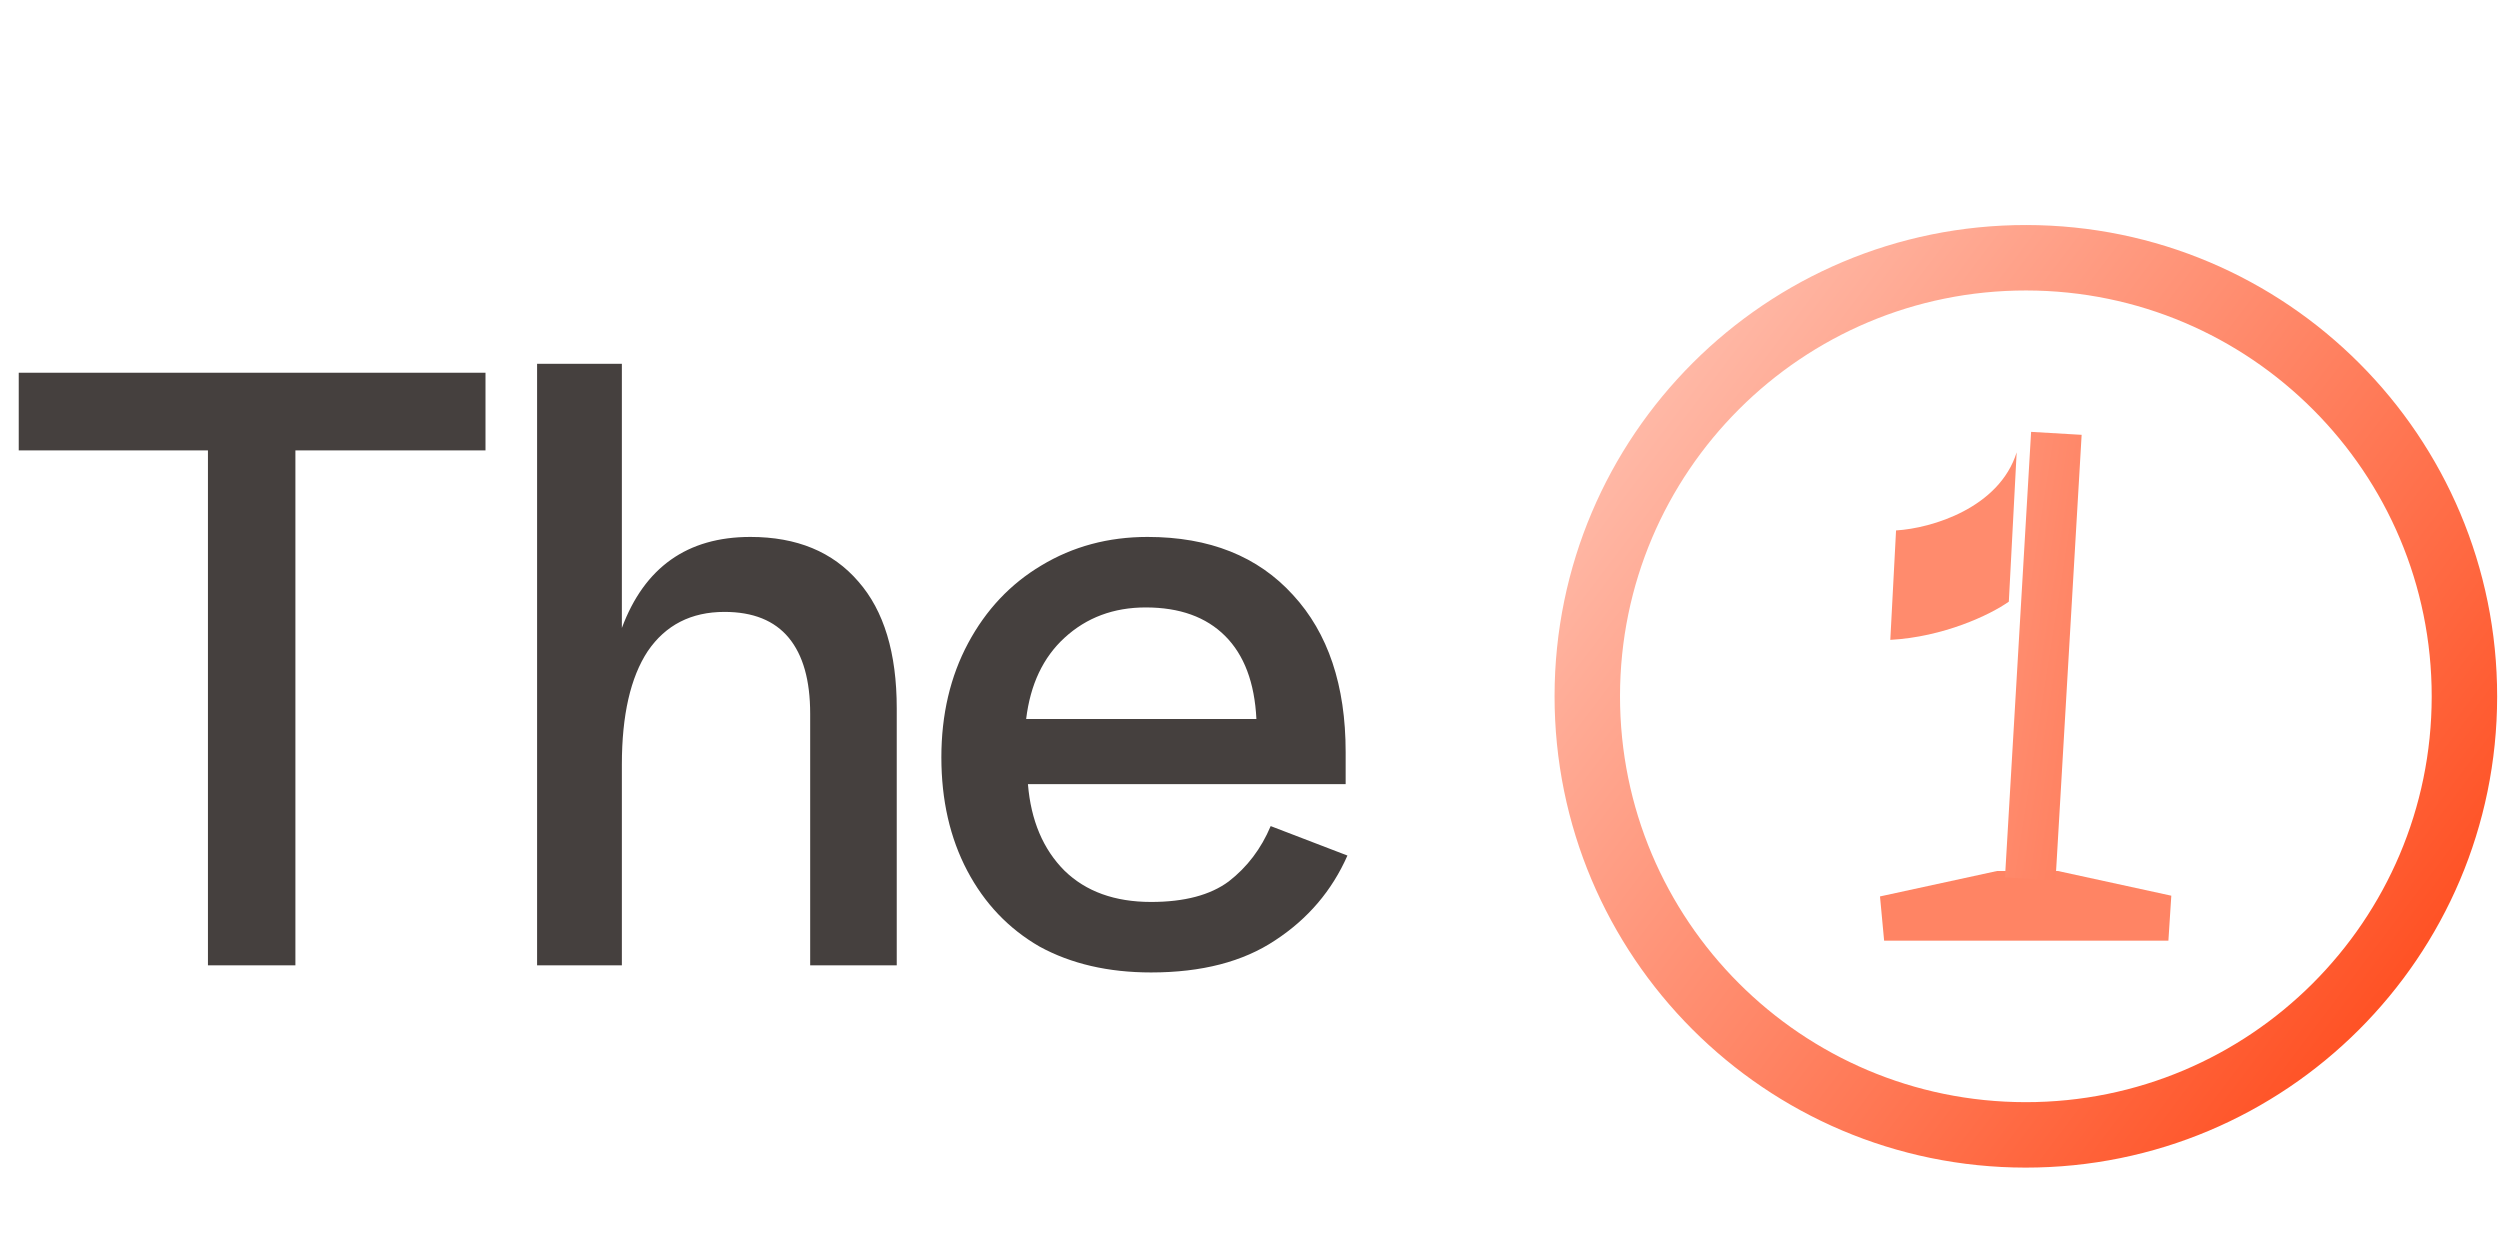
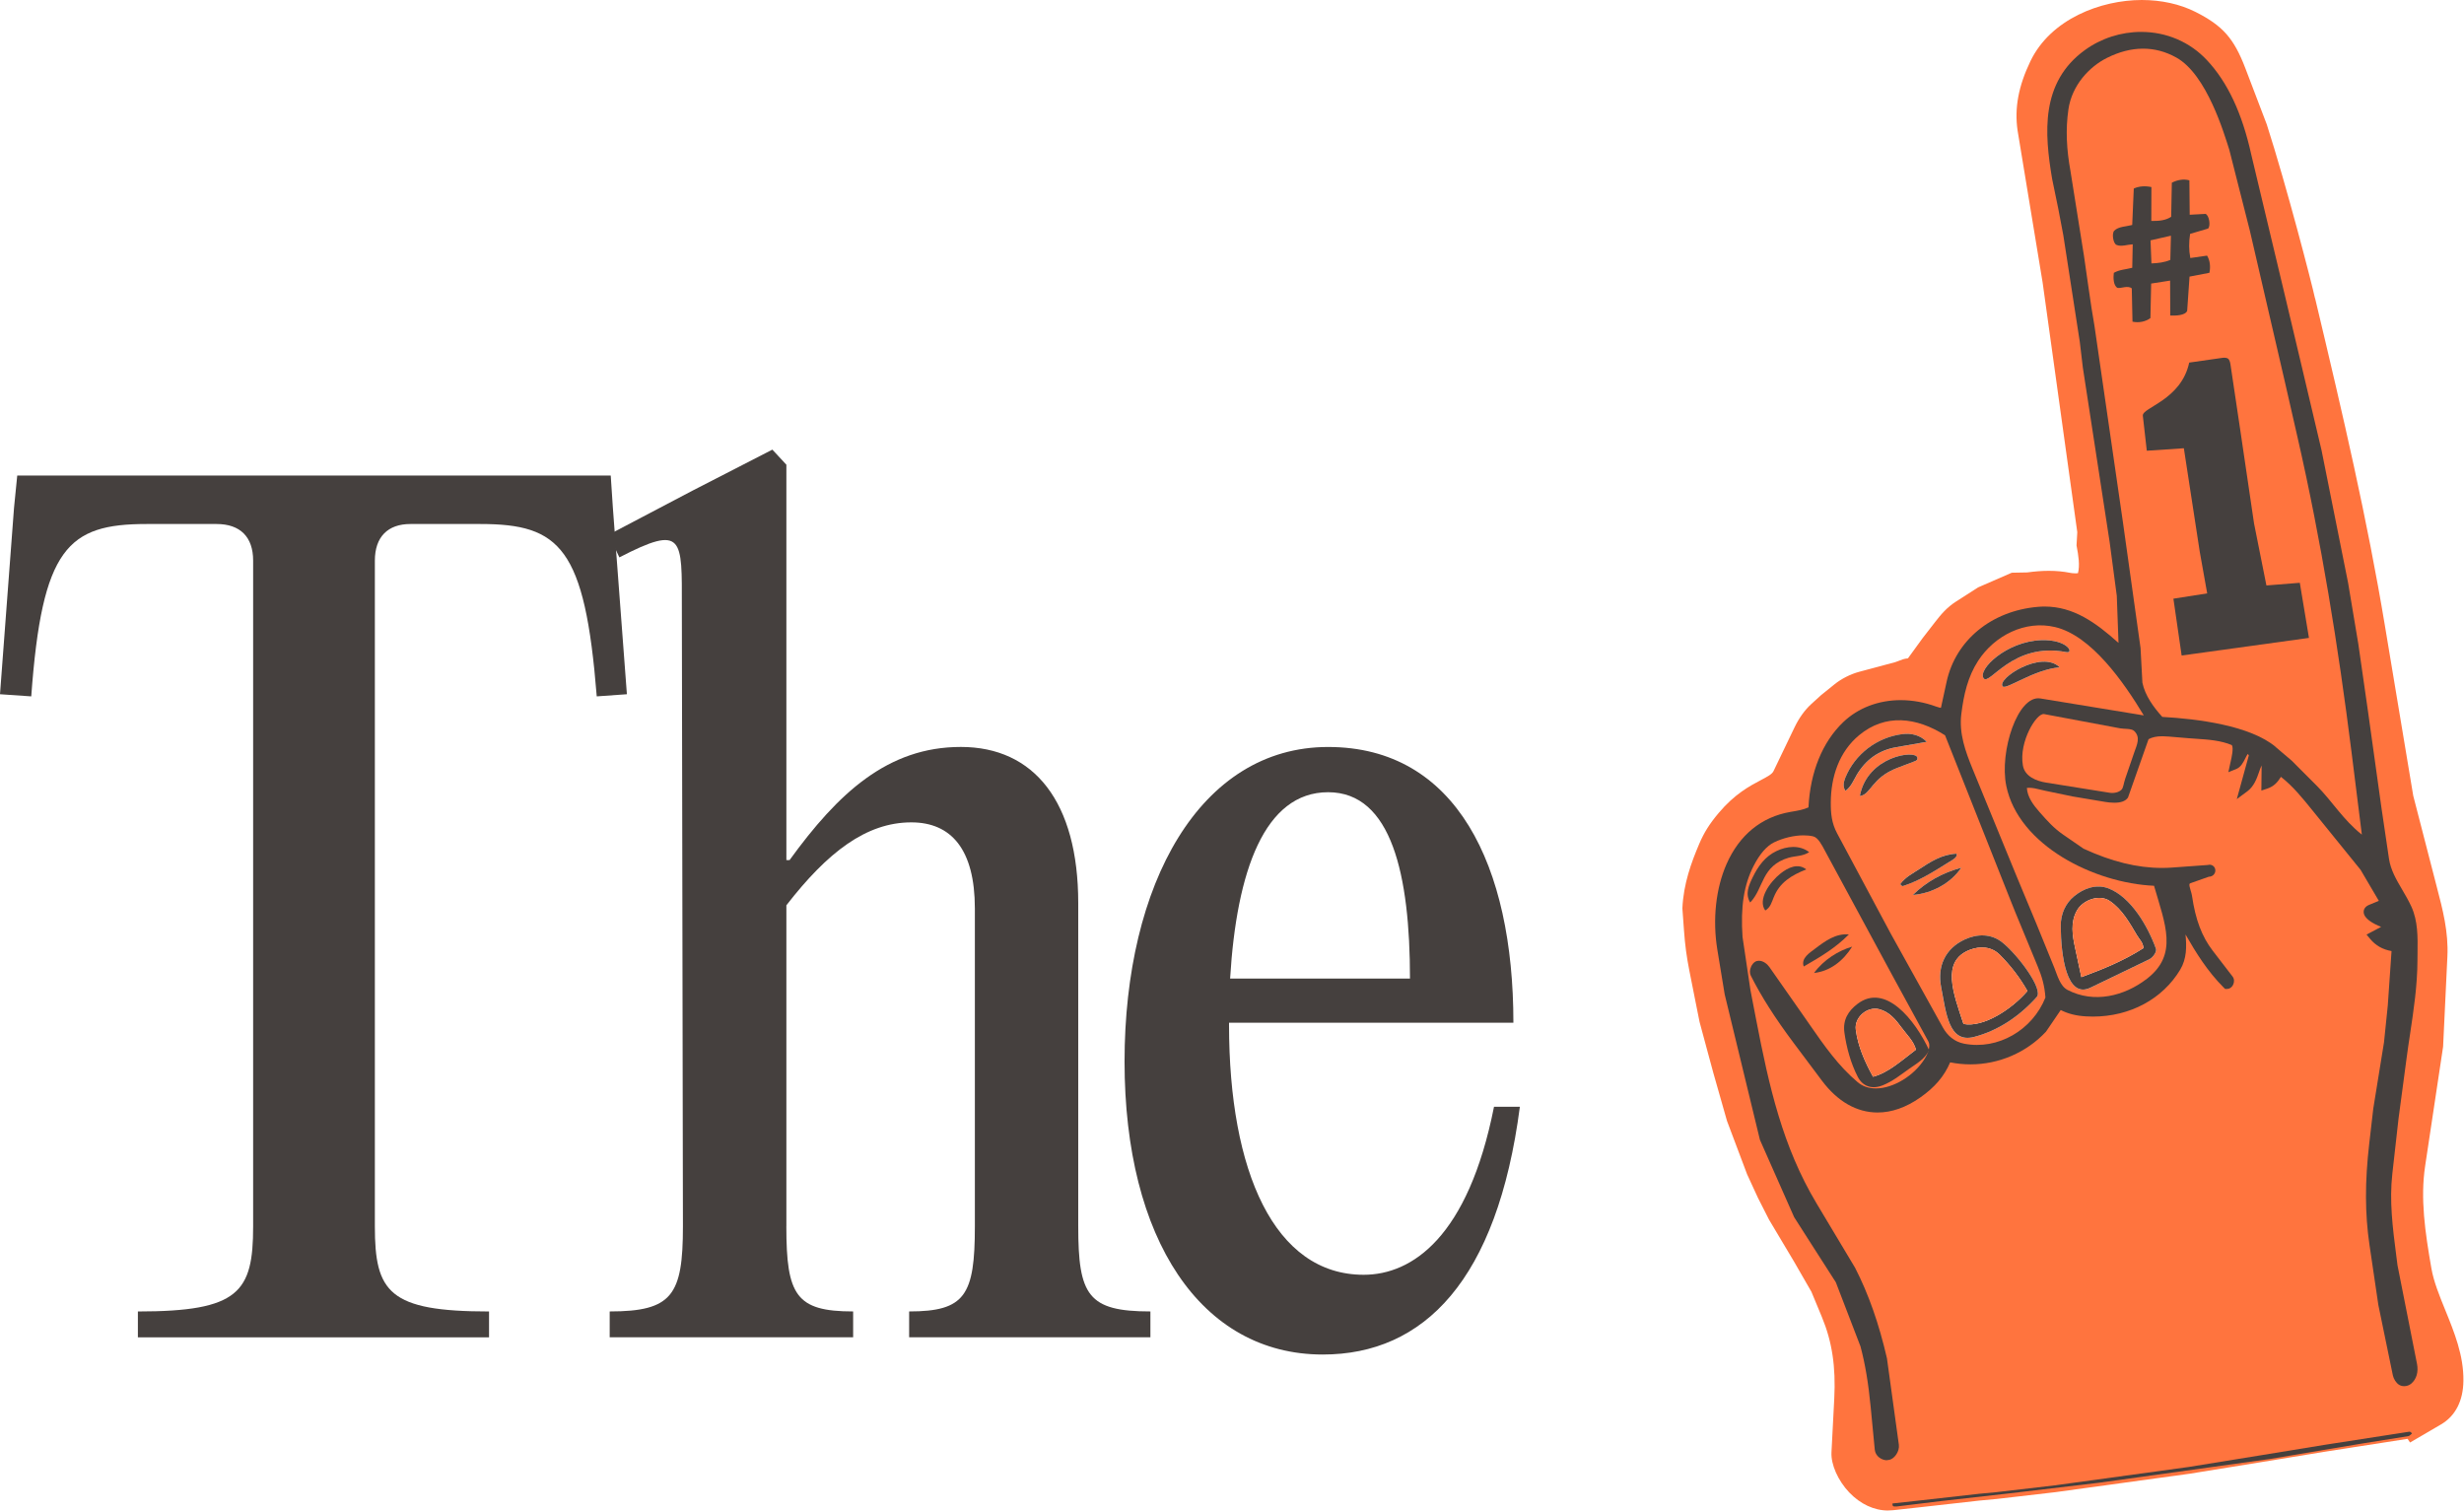
- <svg xmlns="http://www.w3.org/2000/svg" width="764" height="385" viewBox="0 0 764 385" fill="none">
-   <path d="M63.547 137.632H5.727V113.904H148.368V137.632H90.275V295H63.547V137.632ZM164.133 111.177H190.043V191.906C196.952 173.36 210.043 164.087 229.317 164.087C243.499 164.087 254.499 168.633 262.318 177.724C270.136 186.633 274.045 199.543 274.045 216.452V295H247.59V218.089C247.59 207.907 245.408 200.179 241.044 194.906C236.68 189.633 230.135 186.997 221.407 186.997C211.225 186.997 203.407 190.997 197.952 198.997C192.679 206.998 190.043 218.543 190.043 233.635V295H164.133V111.177ZM351.774 297.182C338.683 297.182 327.319 294.545 317.683 289.273C308.228 283.818 300.864 276.09 295.591 266.09C290.318 256.09 287.682 244.544 287.682 231.453C287.682 218.362 290.409 206.725 295.864 196.543C301.319 186.361 308.773 178.451 318.228 172.815C327.865 166.997 338.683 164.087 350.684 164.087C369.593 164.087 384.412 169.997 395.139 181.815C405.867 193.452 411.231 209.452 411.231 229.816V239.635H314.137C315.046 250.726 318.774 259.544 325.319 266.09C331.865 272.454 340.683 275.636 351.774 275.636C361.957 275.636 369.866 273.545 375.502 269.363C381.139 264.999 385.412 259.363 388.321 252.453L411.776 261.454C407.049 272.181 399.685 280.818 389.685 287.363C379.866 293.909 367.229 297.182 351.774 297.182ZM383.957 219.725C383.412 208.634 380.23 200.179 374.411 194.361C368.593 188.543 360.502 185.633 350.138 185.633C340.32 185.633 332.047 188.724 325.319 194.906C318.774 200.907 314.864 209.179 313.592 219.725H383.957Z" fill="#45403E" />
-   <circle cx="619.102" cy="212.796" r="134.026" transform="rotate(0.0488355 619.102 212.796)" stroke="url(#paint0_linear_147_1312)" stroke-width="20" />
-   <path d="M574.527 273.95L575.787 287.458H662.663L663.553 273.724L628.936 266.186L610.253 266.186L574.527 273.95Z" fill="#FF8464" />
-   <path d="M628.171 269.03L612.727 268.125L618.772 164.989L620.707 131.978L636.151 132.884L628.171 269.03Z" fill="url(#paint1_linear_147_1312)" />
-   <path d="M616.291 138.235C611.014 155.185 590.388 161.451 579.433 162.098L577.68 195.544C593.895 194.651 608.085 187.972 613.899 183.863L616.291 138.235Z" fill="#FF8B6D" />
-   <defs>
-     <linearGradient id="paint0_linear_147_1312" x1="453.691" y1="46.748" x2="769.555" y2="285.732" gradientUnits="userSpaceOnUse">
-       <stop stop-color="#FFD7CD" />
-       <stop offset="1" stop-color="#FF4B1C" />
-     </linearGradient>
-     <linearGradient id="paint1_linear_147_1312" x1="467.947" y1="40.996" x2="783.123" y2="90.503" gradientUnits="userSpaceOnUse">
-       <stop stop-color="#FFD7CD" />
-       <stop offset="1" stop-color="#FF4B1C" />
-     </linearGradient>
-   </defs>
+ <svg xmlns="http://www.w3.org/2000/svg" width="960" height="589" viewBox="0 0 960 589" fill="none">
+   <path d="M57.08 204.147C26.443 204.147 16.37 213.384 12.177 271.3L0 270.464L5.461 197.864L6.715 185.269H237.947L238.783 197.864L244.244 270.464L232.499 271.3C227.888 213.384 218.233 204.147 187.178 204.147H159.899C151.08 204.147 146.05 209.177 146.05 218.414V477.774C146.05 503.382 151.512 510.933 190.536 510.933V521.006H53.722V510.933C93.164 510.933 98.626 503.382 98.626 477.774V218.414C98.626 209.177 93.596 204.147 84.359 204.147H57.08Z" fill="#45403E" />
+   <path d="M306.367 477.76C306.367 504.622 310.143 510.919 332.393 510.919V520.992H237.543V510.919C261.882 510.919 266.076 504.622 266.076 477.76L265.658 236.456C265.658 209.595 266.494 204.147 241.318 217.146L237.125 208.327L269.865 191.121L300.92 175.168L306.381 181.048V335.067H307.635C326.513 309.042 345.823 291 374.356 291C402.889 291 420.095 312.4 420.095 351.856V477.76C420.095 504.622 423.871 510.919 448.21 510.919V520.992H354.21V510.919C376.028 510.919 379.818 504.622 379.818 477.76V353.959C379.818 330.874 370.581 320.383 355.06 320.383C337.436 320.383 322.32 332.128 306.381 352.692V477.746L306.367 477.76Z" fill="#45403E" />
+   <path d="M592.157 431.185C583.338 498.756 554.805 527.707 515.363 527.707C467.938 527.707 438.137 482.804 438.137 413.561C438.137 344.318 467.52 291.014 517.453 291.014C567.386 291.014 589.635 337.171 589.635 398.445H478.847V399.28C478.847 456.36 496.471 496.638 531.302 496.638C550.18 496.638 572.011 481.954 582.084 431.171H592.157V431.185ZM479.265 381.238H549.344C549.344 340.947 542.21 308.638 517.453 308.638C492.696 308.638 481.787 339.275 479.265 381.238Z" fill="#45403E" />
+   <path d="M735.616 588.479C730.183 588.479 724.805 585.971 720.472 581.429C716.097 576.818 713.311 570.534 713.562 565.798L714.648 544.872C715.289 532.472 713.812 522.692 709.842 513.134L705.746 503.256L698.947 491.456L689.236 475.169L684.917 466.67L680.696 457.503L672.852 436.689L667.558 418.075L665.259 409.591L662.166 398.124L660.606 390.323L658.168 378.048C657.137 372.838 656.51 368.212 656.106 362.57L655.479 353.946V353.792C655.924 344.277 658.906 336.113 662.069 328.687C663.908 324.368 666.081 320.913 669.592 316.747C675.847 309.307 681.741 306.2 686.032 303.929C688.567 302.592 690.407 301.617 690.964 300.446L699.17 283.366C700.953 279.66 703.182 276.567 705.788 274.198L709.563 270.771L714.732 266.605C717.463 264.404 721.001 262.621 724.443 261.701L738.444 257.953C738.793 257.856 739.225 257.675 739.698 257.493C740.701 257.076 741.941 256.574 743.349 256.49L749.075 248.605L753.979 242.28C756.194 239.424 758.493 236.651 762.157 234.311L770.697 228.835L783.807 223.123L789.798 223.011C792.891 222.594 795.65 222.385 798.227 222.385C801.139 222.385 803.856 222.635 806.531 223.165C806.781 223.221 807.687 223.374 808.662 223.374C809.094 223.374 809.401 223.346 809.596 223.304C810.39 220.253 809.791 216.45 809.094 212.813L809.039 212.493L809.331 207.324L795.831 110.092L786.064 50.81C784.811 42.131 786.399 33.576 791.066 23.852C798.98 7.37 818.568 0 834.465 0C842.113 0 849.33 1.602 855.349 4.625C865.979 9.975 870.354 14.907 874.826 26.624L883.116 48.358L883.144 48.428C890.959 72.74 900.809 110.844 901.938 116.18H901.98C913.139 162.964 922.237 202.072 929.161 243.617L940.223 310.004L948.597 342.424C948.847 343.385 949.098 344.332 949.335 345.28C951.731 354.419 953.988 363.043 953.529 372.656L951.857 407.779L944.863 454.229C942.94 467.033 944.821 479.892 947.301 494.172C948.193 499.272 950.366 504.65 952.679 510.334C956.231 519.055 959.896 528.083 959.77 537.961C959.673 545.791 956.635 551.67 951.007 554.958L938.983 561.98L938.022 560.559L906.731 565.421L881.249 569.587L853.217 574.129L800.902 581.318L778.081 583.965L771.352 584.592L749.047 587.1L737.65 588.354C736.982 588.423 736.313 588.465 735.644 588.465L735.616 588.479ZM734.822 564.376C734.822 564.376 734.92 564.418 735.003 564.446C735.226 564.154 735.449 563.694 735.421 563.471L733.108 546.655C733.15 547.045 734.808 564.363 734.808 564.363L734.822 564.376ZM936.615 534.994C936.643 535.161 936.74 535.356 936.852 535.537C937.716 534.562 937.521 532.946 937.381 532.263L929.76 493.727V493.629C929.593 492.333 929.426 491.052 929.259 489.77C927.893 479.084 926.472 468.036 927.726 456.904L930.151 435.323L933.285 411.848C933.717 408.601 934.205 405.355 934.678 402.206C936.113 392.677 937.465 383.677 937.493 374.105C937.493 373.172 937.507 372.225 937.521 371.277C937.562 367.892 937.618 364.451 937.172 361.204L929.468 365.273C930.694 365.927 932.129 366.317 933.884 366.471L936.462 366.707L934.692 392.301L933.202 406.79L929.036 432.509L927.462 446.065C925.776 460.54 925.804 472.731 927.531 484.406L930.972 507.701L936.615 535.008V534.994ZM708.992 481.606L719.232 497.586L729.096 523.235L729.138 523.374C729.932 526.384 730.629 529.449 731.228 532.723L730.879 530.229C727.842 517.049 723.913 505.889 718.898 496.109L703.99 471.198C690.379 448.447 685.029 424.679 679.902 398.18L677.631 386.449L674.524 365.579V365.481C673.925 356.955 673.939 345.837 679.344 335.319C682.187 329.815 685.516 326.095 689.25 324.284C693.416 322.264 698.306 321.108 702.653 321.108C704.366 321.108 705.983 321.289 707.459 321.637C711.277 322.543 713.367 326.513 714.871 329.411C715.038 329.718 715.192 330.024 715.345 330.303L740.966 377.686L755.177 403.725C756.779 406.665 756.25 410.608 753.658 414.815C748.768 422.756 739.197 428.524 730.879 428.524C727.062 428.524 723.607 427.326 720.904 425.041C712.963 418.354 707.139 409.981 701.496 401.872C700.87 400.967 700.243 400.061 699.602 399.155L689.961 385.377C693.318 391.117 697.345 397.107 702.318 403.739L713.394 418.521C718.591 425.459 724.861 429.123 731.52 429.123C736.09 429.123 740.827 427.438 745.578 424.108C751.011 420.304 754.299 416.278 756.25 411.04L757.058 408.852L759.329 409.382C762.087 410.036 764.915 410.357 767.73 410.357C777.524 410.357 786.97 406.316 793.671 399.267L801.529 387.731L803.661 389.013C806.391 390.643 809.164 391.437 812.94 391.66C813.762 391.702 814.584 391.73 815.392 391.73C828.293 391.73 839.606 385.697 845.652 375.582C847.937 371.779 847.408 367.056 846.85 362.068C846.725 360.94 846.6 359.797 846.502 358.683L845.889 351.41L850.946 356.523C850.431 354.405 850.013 352.135 849.651 349.71C849.609 349.39 849.442 348.861 849.288 348.345C848.898 347.091 848.076 344.388 849.177 342.285L846.544 342.479C845.137 342.577 843.688 342.633 842.267 342.633C831.999 342.633 821.382 340.027 809.791 334.664L809.582 334.566L801.362 328.91C797.238 326.067 794.424 322.877 791.428 319.491L791.233 319.269C788.043 315.66 784.838 311.188 785.298 305.448L785.438 303.706L787.095 303.149C788.21 302.773 789.352 302.592 790.592 302.592C792.515 302.592 794.284 303.024 795.998 303.442C796.583 303.581 797.168 303.734 797.753 303.846L808.3 306.047L820.964 308.165C821.522 308.262 822.622 308.415 823.723 308.415C824.517 308.415 825.005 308.332 825.269 308.262L833.406 285.149L834.172 284.661C836.401 283.226 839.118 282.53 842.476 282.53C843.339 282.53 844.259 282.571 845.346 282.669L853.022 283.31C854.025 283.393 855.042 283.463 856.059 283.533C861.187 283.881 866.495 284.243 871.622 286.5L872.026 286.681L872.346 286.988C873.168 287.74 873.656 288.688 873.92 289.719C874.408 289.482 874.965 289.342 875.606 289.342C876.47 289.342 877.306 289.621 878.114 290.192C879.34 291.042 880.148 292.212 880.427 293.466C880.566 293.425 880.719 293.397 880.859 293.369C881.068 293.327 881.277 293.313 881.499 293.313C882.503 293.313 883.464 293.731 884.216 294.483C885.066 295.347 885.554 296.601 885.54 297.897V299.457C885.623 299.276 887.295 296.378 887.295 296.378L889.664 298.064C895.571 302.243 899.834 307.51 904.348 313.083L923.324 336.517L933.188 353.277L926.709 355.952C928.075 356.732 930.234 357.666 932.867 358.307L936.796 359.268C936.49 357.847 936.072 356.467 935.473 355.172C934.511 353.082 933.369 351.117 932.143 349.042C929.705 344.876 927.183 340.585 926.403 335.305L923.463 315.395L918.197 277.639L914.463 251.67L910.492 227.971L900.196 176.548L892.199 142.679L885.832 115.846L872.806 61.329C869.392 45.906 864.098 34.552 856.603 26.569C850.807 20.383 842.838 16.969 834.158 16.969C827.276 16.969 820.421 19.185 814.862 23.211C801.028 33.228 800.442 48.735 803.828 68.95L806.252 80.681L808.23 91.074L814.667 132.773L815.851 142.762L826.287 210.682L829.115 231.886L830.188 261.004L825.52 256.672C815.837 247.699 807.562 240.831 796.611 240.831C795.845 240.831 795.065 240.859 794.284 240.928C777.956 242.349 765.877 252.213 762.728 266.647L760.388 277.389C760.081 278.796 758.883 280.3 756.459 280.3C755.428 280.3 754.244 280.036 752.697 279.478C748.768 278.043 744.561 277.291 740.52 277.291C735.198 277.291 727.522 278.573 721.169 284.661C713.729 291.78 709.396 302.857 708.978 315.841L708.936 317.318L707.654 318.057C704.798 319.687 701.733 320.202 699.03 320.648L698.32 320.773C686.004 322.891 679.776 331.585 676.725 338.509C672.866 347.272 671.668 358.515 673.437 369.355L676.265 386.589L689.877 442.763L702.904 472.229L708.95 481.703L708.992 481.606ZM730.406 391.298C728.636 391.298 726.964 391.925 725.279 393.206C721.991 395.714 720.723 398.389 721.196 401.844C722.032 407.947 723.732 413.645 726.128 418.312C727.02 420.04 728.316 420.917 730.002 420.917C730.74 420.917 731.534 420.75 732.37 420.43C735.379 419.246 737.776 417.504 740.311 415.651C740.966 415.163 741.635 414.69 742.304 414.216C742.777 413.882 743.251 413.561 743.725 413.241C745.689 411.917 747.417 410.733 748.601 409.047C744.143 400.033 736.968 391.326 730.378 391.326L730.406 391.298Z" fill="#FF743E" />
+   <path d="M939.75 558.455C939.624 558.274 939.192 557.703 938.719 557.786L906.299 562.816L880.789 566.982L852.771 571.523L800.526 578.699L777.761 581.346L771.101 581.973L748.74 584.494L737.358 585.748C724.986 587.114 715.847 573.446 716.237 565.937L717.323 545.011C717.922 533.544 716.808 522.928 712.322 512.117L708.156 502.086L701.274 490.132L691.591 473.887L687.355 465.556L683.176 456.472L675.402 435.852L670.135 417.351L667.836 408.894L664.757 397.525L663.211 389.807L660.773 377.533C659.728 372.308 659.143 367.752 658.753 362.374L658.14 353.904C658.53 345.196 661.149 337.617 664.507 329.718C666.374 325.343 668.505 322.152 671.612 318.446C681.81 306.325 691.103 306.284 693.36 301.589L701.566 284.508C703.057 281.401 705.049 278.447 707.585 276.148L711.305 272.777L716.404 268.667C718.884 266.661 722.102 265.059 725.139 264.251L739.141 260.503C740.827 260.057 742.652 258.761 744.644 259.207L751.22 250.151L756.083 243.882C758.409 240.872 760.415 238.56 763.592 236.512L771.951 231.148L784.379 225.728L790.007 225.631C795.357 224.878 800.624 224.669 806.029 225.742C807.604 226.049 811.379 226.439 811.964 224.641C813.218 220.796 812.452 216.254 811.7 212.298L811.978 207.198L798.436 109.715L788.656 50.379C787.36 41.392 789.52 33.172 793.435 24.994C803.312 4.43 834.548 -2.87 854.151 6.98C864.098 11.982 868.097 16.44 872.346 27.558L880.622 49.236C889.706 77.462 899.388 116.779 899.388 116.779C909.517 159.23 919.367 201.027 926.528 244.049L937.604 310.547L946.005 343.078C948.569 352.97 951.355 362.319 950.868 372.531L949.196 407.515L942.23 453.839C940.182 467.437 942.355 481.216 944.682 494.618C946.98 507.868 957.304 522.19 957.109 537.919C957.026 544.008 954.964 549.566 949.655 552.673L939.778 558.455H939.75ZM867.637 383.579C868.362 383.607 868.891 382.2 868.445 381.629L860.671 371.514C855.614 364.952 853.44 357.498 852.256 349.306C851.936 347.133 849.762 343.566 852.897 342.465L860.295 339.846C861.632 340.083 861.66 338.314 860.448 338.801L846.349 339.818C833.949 340.71 822.121 337.436 810.891 332.239L802.853 326.708C798.91 323.991 796.249 320.94 793.198 317.499C790.244 314.155 787.541 310.31 787.917 305.629C791.052 304.584 794.075 305.768 797.21 306.423L807.813 308.624L820.533 310.756C822.399 311.062 826.259 311.452 827.471 309.92L835.593 286.862C838.435 285.037 841.863 284.995 845.123 285.274L852.799 285.915C858.637 286.403 864.851 286.389 870.549 288.882C872.485 290.68 871.12 295.417 870.563 298.036C873.307 296.921 873.725 290.317 876.609 292.31C877.417 292.867 878.114 293.828 877.835 294.859L874.506 306.966C878.783 303.804 878.351 296.448 881.332 295.918C882.126 295.779 882.907 296.629 882.893 297.813L882.823 305.629C885.47 304.737 886.599 302.842 888.145 300.154C894.066 304.347 898.413 309.878 903.011 315.562L921.15 337.951L929.37 351.911L923.658 354.266C920.384 355.617 925.762 359.212 932.254 360.786L924.773 364.729C927.127 367.543 929.983 368.755 933.634 369.076L932.059 392.008L930.582 406.414L926.417 432.119L924.842 445.744C923.324 458.882 922.989 471.672 924.926 484.782L928.381 508.146L934.038 535.523C934.247 536.568 934.985 537.613 935.626 538.045C936.267 538.476 937.507 538.477 938.343 537.766C940.042 536.345 940.446 534.032 939.987 531.747L932.38 493.295C930.861 481.16 928.994 469.304 930.359 457.183L932.784 435.588L935.904 412.168C937.604 399.364 940.098 387.132 940.14 374.091C940.168 367.362 940.725 360.103 937.925 353.973C934.943 347.467 930.137 342.033 929.064 334.817L926.124 314.908L920.858 277.165L917.124 251.182L913.153 227.428L902.83 175.865L894.819 141.954L888.452 115.121L875.425 60.605C872.221 46.115 867.038 33.66 858.581 24.646C846.502 11.758 826.913 11.146 813.357 20.954C797.266 32.601 798.185 50.866 801.264 69.326L803.689 81.113L805.639 91.381L812.062 132.996L813.26 143.027L823.709 210.988L826.509 232.026L827.345 254.651C817.3 245.345 807.617 237.041 794.089 238.211C777.775 239.632 763.759 249.552 760.179 266.006L757.838 276.748C757.518 278.197 754.968 277.388 753.644 276.915C742.136 272.707 728.58 273.85 719.371 282.669C710.455 291.209 706.763 303.692 706.359 315.674C703.684 317.193 700.688 317.596 697.888 318.084C674.621 322.097 667.349 348.261 670.86 369.703L673.702 387.034L687.397 443.543L700.605 473.414L706.763 483.055L716.864 498.798L726.574 524.057C728.706 532.096 729.82 539.87 730.615 548.118L732.203 564.641C732.37 566.452 734.474 567.428 735.783 567.093C736.842 566.828 738.291 564.822 738.054 563.136L733.471 529.755C730.67 517.578 726.881 505.861 721.196 494.827L706.247 469.847C692.719 447.235 687.425 423.244 682.479 397.692L680.236 386.073L677.157 365.3C676.474 355.394 677.059 345.558 681.699 336.53C683.608 332.838 686.492 328.561 690.406 326.666C695.199 324.34 701.705 322.988 706.846 324.214C709.842 324.925 711.653 329.049 713.018 331.557L738.639 378.94L752.85 404.993C754.271 407.584 752.85 411.053 751.401 413.436C745.355 423.258 730.879 429.987 722.604 423.035C714.077 415.86 708.1 406.693 701.775 397.651L687.899 377.825C687.16 376.766 685.865 376 684.973 376.209C684.179 376.404 683.148 378.313 683.719 379.441C688.358 388.637 694.001 397.038 700.201 405.327L711.277 420.109C720.737 432.746 733.791 435.588 747.096 426.281C752.418 422.561 756.389 418.256 758.73 411.973C772.439 415.191 786.441 410.858 795.747 400.953L802.323 391.298C805.667 393.29 808.997 394.084 812.786 394.307C826.788 395.143 840.581 389.222 847.923 376.947C851.239 371.416 849.665 364.813 849.135 358.46L851.88 361.232C856.366 369.243 860.977 376.92 867.651 383.607L867.637 383.579ZM696.996 334.12C699.462 333.396 702.165 333.66 704.868 331.989C701.134 329.063 696.146 329.634 692.12 331.543C687.662 333.66 684.931 337.478 682.841 341.797C681.351 344.862 679.818 348.303 681.88 351.591C687.258 345.99 686.115 337.269 696.982 334.106L696.996 334.12ZM691.075 349.515C693.332 343.873 697.888 340.989 703.74 338.718C700.479 336.14 696.648 338.007 693.806 340.222C689.431 343.65 684.694 350.546 687.745 354.712C689.766 353.569 690.267 351.535 691.061 349.515H691.075ZM702.75 376.543C709.535 372.642 715.206 369.229 720.347 364.046C715.289 363.587 711.193 366.554 707.25 369.55C705.035 371.235 701.608 373.311 702.764 376.543H702.75ZM721.614 368.797C716.223 370.371 710.538 373.91 706.777 379.051C712.949 378.382 718.104 374.426 721.614 368.797ZM733.359 422.882C737.497 421.252 740.52 418.702 743.85 416.361C746.845 414.258 749.911 412.6 751.624 409.145C746.079 397.261 734.53 382.813 723.69 391.102C720.082 393.861 717.936 397.33 718.591 402.193C719.385 408.086 721.085 414.23 723.802 419.51C725.697 423.202 729.319 424.47 733.359 422.868V422.882Z" fill="#FF743E" />
+   <path d="M939.75 558.455C939.443 558.636 938.928 559.403 938.315 559.5L920.509 562.342L884.188 568.431L817.858 577.654L783.348 581.75L756.584 584.759L738.862 586.919C738.291 586.988 737.734 586.919 737.511 586.696C737.33 586.515 737.288 585.943 737.33 585.734L748.712 584.481L771.073 581.959L777.733 581.332L800.498 578.685L852.744 571.51L880.761 566.968L906.271 562.802L938.691 557.773C939.165 557.703 939.61 558.26 939.722 558.441L939.75 558.455Z" fill="#45403E" />
+   <path d="M735.226 568.904C733.108 568.904 730.684 567.33 730.433 564.794L728.845 548.271C727.94 538.825 726.714 531.51 724.875 524.572L715.261 499.564L705.258 483.96L699.017 474.194L685.683 444.058L671.946 387.341L669.09 369.953C667.182 358.292 668.491 346.129 672.685 336.614C677.686 325.273 686.283 318.265 697.554 316.315L698.278 316.189C700.424 315.827 702.625 315.451 704.603 314.545C705.258 300.836 710.037 289.091 718.117 281.359C723.899 275.814 731.855 272.763 740.52 272.763C745.076 272.763 749.799 273.613 754.216 275.229C755.219 275.591 755.832 275.73 756.208 275.772L758.423 265.602C761.934 249.454 775.852 238.002 793.894 236.428C794.8 236.344 795.705 236.302 796.597 236.302C807.826 236.302 816.478 242.488 825.395 250.472L824.726 232.137L821.94 211.183L811.504 143.25L810.306 133.163L803.884 91.617L801.947 81.419L799.523 69.66C796.555 51.98 794.87 32.127 812.299 19.505C818.596 14.935 826.37 12.427 834.172 12.427C844.078 12.427 853.189 16.328 859.835 23.419C867.874 32.002 873.53 44.025 877.111 60.2L890.123 114.689L896.49 141.522L904.501 175.433L914.839 227.052L918.824 250.861L922.557 276.873L927.824 314.615L930.764 334.496C931.418 338.927 933.62 342.674 935.946 346.645C937.172 348.735 938.426 350.88 939.485 353.179C942.076 358.822 941.979 365.147 941.895 371.249C941.895 372.182 941.867 373.116 941.867 374.035C941.84 383.927 940.391 393.513 938.997 402.777C938.524 405.898 938.036 409.13 937.618 412.349L934.497 435.769L932.073 457.322C930.889 467.924 932.199 478.234 933.606 489.129C933.773 490.397 933.926 491.664 934.093 492.946L941.686 531.329C942.313 534.506 941.491 537.32 939.443 539.048C938.691 539.675 937.716 540.037 936.699 540.037C935.918 540.037 935.18 539.828 934.609 539.438C933.536 538.713 932.575 537.222 932.282 535.815L926.626 508.383L923.171 484.963C921.387 472.898 921.359 460.345 923.087 445.465L924.661 431.84L928.827 406.107L930.304 391.743L931.767 370.525C928.27 369.898 925.581 368.365 923.421 365.774L922.028 364.102L927.712 361.093C924.438 359.811 921.095 357.846 920.914 355.478C920.872 354.879 920.969 353.374 922.989 352.538L926.821 350.964L919.701 338.857L900.935 315.688C897.048 310.881 893.342 306.297 888.675 302.647C887.421 304.667 886.014 306.339 883.394 307.217L881.054 307.997L881.151 298.203C880.789 298.914 880.385 300.056 880.162 300.725C879.298 303.218 878.211 306.339 875.578 308.29L871.482 311.327L876.164 294.302C876.164 294.232 876.038 293.981 875.732 293.745C875.453 294.121 875.077 294.873 874.812 295.403C873.99 297.033 873.071 298.872 871.273 299.596L868.194 300.836L868.891 297.59C868.947 297.311 869.016 297.005 869.1 296.67C869.462 295.068 870.298 291.432 869.546 290.276C865.213 288.464 860.434 288.13 855.809 287.823C854.764 287.754 853.733 287.684 852.702 287.601L845.025 286.96C844.064 286.876 843.27 286.834 842.517 286.834C840.26 286.834 838.519 287.197 837.098 287.977L829.087 310.714L828.906 310.951C827.958 312.149 826.273 312.734 823.765 312.734C822.427 312.734 821.132 312.567 820.282 312.428L807.562 310.296L796.89 308.081C796.249 307.941 795.622 307.788 794.981 307.635C793.448 307.259 792 306.911 790.606 306.911C790.286 306.911 789.979 306.924 789.687 306.966C789.91 310.547 792.236 313.654 794.549 316.273L794.744 316.496C797.67 319.812 800.192 322.668 803.87 325.19L811.783 330.637C822.72 335.68 832.695 338.132 842.267 338.132C843.59 338.132 844.928 338.091 846.237 337.993L860.128 336.99C860.378 336.92 860.615 336.879 860.866 336.879C862.134 336.879 863.123 337.868 863.123 339.122C863.123 340.487 862.008 341.56 860.573 341.56L853.51 344.053C852.994 344.235 852.716 344.332 853.51 346.979C853.719 347.648 853.928 348.331 854.025 348.986C855.377 358.278 857.871 364.882 862.092 370.371L869.866 380.486C870.507 381.322 870.577 382.562 870.033 383.677C869.532 384.68 868.654 385.279 867.679 385.279H866.94L866.397 384.763C860.072 378.424 855.53 371.124 851.504 364.06C851.949 368.741 852.005 373.464 849.442 377.755C842.587 389.208 829.867 396.048 815.405 396.048C814.5 396.048 813.594 396.02 812.689 395.965C808.871 395.742 805.778 394.961 802.88 393.499L797.127 401.942L797.029 402.039C789.492 410.064 778.806 414.662 767.73 414.662C765.083 414.662 762.422 414.397 759.802 413.881C757.476 419.329 753.812 423.606 748.099 427.605C742.596 431.464 737.009 433.414 731.52 433.414C723.412 433.414 715.93 429.137 709.87 421.056L698.794 406.274C691.591 396.647 686.297 388.344 682.145 380.124C681.643 379.121 681.685 377.825 682.256 376.571C682.507 376.014 683.245 374.704 684.555 374.384C684.792 374.328 685.043 374.3 685.293 374.3C686.937 374.3 688.512 375.512 689.348 376.71L703.224 396.536C703.865 397.441 704.492 398.361 705.119 399.267C710.845 407.5 716.251 415.275 723.746 421.586C725.669 423.216 728.079 424.038 730.879 424.038C737.65 424.038 745.829 419.05 749.911 412.419C751.582 409.702 752.112 407.208 751.318 405.745L737.107 379.692L711.486 332.309C711.333 332.016 711.165 331.696 710.984 331.375C709.856 329.23 708.323 326.29 706.456 325.844C705.314 325.566 704.032 325.44 702.667 325.44C699.017 325.44 694.725 326.457 691.187 328.171C688.372 329.536 685.628 332.671 683.273 337.255C679.442 344.694 678.104 353.263 678.912 365.035L681.992 385.738L684.221 397.274C689.264 423.355 694.516 446.733 707.766 468.858L722.743 493.88L722.771 493.935C727.995 504.092 732.064 515.656 735.198 529.267V529.337L739.81 562.802C740.172 565.407 738.138 568.235 736.215 568.709C735.909 568.793 735.574 568.821 735.24 568.821L735.226 568.904ZM739.921 282.348C734.669 282.348 729.807 284.159 725.474 287.74C718.786 293.271 715.094 302.09 715.052 312.595C715.038 316.886 715.415 320.258 717.295 323.796L738.208 362.89L758.479 399.406C760.165 402.443 762.561 404.282 765.57 404.867C767.103 405.16 768.677 405.313 770.238 405.313C780.951 405.313 790.899 398.5 795.12 388.33C794.786 383.927 793.755 380.709 792.334 377.268L783.612 356.175L781.718 351.438L756.389 287.628C750.719 284.117 745.174 282.348 739.921 282.348ZM794.911 245.414C786.106 245.414 777.399 250.402 772.174 258.413C767.981 264.849 766.601 272.498 765.877 278.433C764.999 285.594 767.409 292.212 770.168 298.941L787.263 340.612L795.134 359.518L802.045 376.488C802.254 377.003 802.463 377.56 802.672 378.132C803.549 380.5 804.538 383.175 806.336 384.108C809.624 385.808 813.204 386.672 816.966 386.672C823.208 386.672 829.742 384.276 835.384 379.915C845.499 372.113 842.699 362.82 838.839 349.961C838.533 348.93 838.212 347.871 837.892 346.798C813.385 345.266 784.602 329.676 779.892 306.52C777.844 296.475 781.119 281.47 786.886 274.407C789.074 271.718 791.568 270.311 794.089 270.311C794.465 270.311 794.828 270.339 795.204 270.394L831.692 276.371C820.505 258.538 809.944 248.326 800.247 246.027C798.492 245.609 796.695 245.4 794.897 245.4L794.911 245.414ZM843.27 277.569C858.275 278.433 877.919 281.261 887.839 289.718L894.108 295.054L903.944 304.918C906.368 307.356 908.528 309.989 910.604 312.525C912.861 315.284 915.173 318.126 917.904 320.759L914.463 293.299C908.751 247.671 901.854 207.519 893.412 170.543L888.493 149.018L874.882 90.28L871.064 78.396L868.947 68.727C867.553 62.388 865.492 56.16 862.817 50.253L858.414 40.514L858.386 40.417C856.352 34.12 852.465 28.616 847.714 25.342C843.716 22.584 838.993 21.121 834.061 21.121C829.937 21.121 825.687 22.152 821.759 24.102C814.333 27.794 808.788 35.136 807.659 42.785C806.586 50.016 806.823 57.456 808.412 66.205L813.622 91.311L813.706 99.517L815.378 111.206L816.618 119.649L817.774 126.685L828.85 203.13L835.732 252.255L836.457 265.713C837.488 270.394 840.553 274.449 843.27 277.542V277.569ZM796.207 279.952C794.438 280.537 788.433 289.676 789.882 297.924C790.509 301.505 794.911 302.731 797.475 303.149L822.204 307.106C822.441 307.147 822.678 307.161 822.929 307.161C823.932 307.161 824.893 306.855 825.311 306.395C825.437 306.214 825.632 305.406 825.757 304.862C825.896 304.291 826.05 303.65 826.273 303.01L829.923 292.379C830.034 292.045 830.16 291.711 830.299 291.362C831.302 288.646 831.622 287.238 830.243 285.998C829.965 285.803 828.571 285.72 827.819 285.678C827.136 285.636 826.426 285.594 825.799 285.483L796.221 279.952H796.207Z" fill="#45403E" />
+   <path d="M867.637 383.579C860.964 376.892 856.366 369.215 851.866 361.204L849.121 358.432C849.665 364.785 851.225 371.389 847.909 376.92C840.553 389.208 826.774 395.115 812.772 394.279C808.983 394.056 805.653 393.262 802.309 391.27L795.733 400.925C786.427 410.831 772.411 415.164 758.716 411.945C756.375 418.229 752.39 422.533 747.082 426.253C733.777 435.56 720.723 432.718 711.263 420.081L700.187 405.3C693.973 397.01 688.344 388.595 683.705 379.414C683.134 378.285 684.165 376.376 684.959 376.181C685.865 375.972 687.146 376.739 687.885 377.798L701.761 397.623C708.086 406.651 714.063 415.832 722.59 423.007C730.865 429.973 745.341 423.23 751.387 413.408C752.85 411.039 754.257 407.57 752.836 404.965L738.626 378.912L713.004 331.529C711.639 329.021 709.828 324.897 706.832 324.187C701.691 322.974 695.185 324.326 690.392 326.639C686.464 328.533 683.58 332.811 681.685 336.503C677.046 345.531 676.446 355.367 677.143 365.273L680.222 386.045L682.465 397.665C687.411 423.216 692.691 447.207 706.233 469.819L721.183 494.799C726.867 505.834 730.656 517.551 733.457 529.727L738.04 563.109C738.277 564.795 736.828 566.801 735.769 567.065C734.446 567.4 732.356 566.424 732.189 564.613L730.601 548.09C729.806 539.842 728.692 532.068 726.56 524.029L716.85 498.77L706.749 483.027L700.591 473.386L687.383 443.515L673.688 387.007L670.846 369.675C667.335 348.233 674.607 322.069 697.874 318.057C700.674 317.569 703.67 317.165 706.345 315.646C706.735 303.665 710.427 291.181 719.357 282.641C728.567 273.822 742.123 272.694 753.63 276.887C754.968 277.375 757.518 278.183 757.824 276.72L760.165 265.978C763.745 249.524 777.747 239.605 794.075 238.184C807.603 236.999 817.3 245.317 827.331 254.624L826.495 231.998L823.695 210.96L813.246 142.999L812.048 132.968L805.625 91.353L803.675 81.085L801.25 69.298C798.158 50.838 797.252 32.573 813.344 20.926C826.899 11.118 846.488 11.731 858.567 24.618C867.024 33.632 872.207 46.087 875.411 60.577L888.438 115.093L894.805 141.927L902.816 175.837L913.139 227.4L917.11 251.154L920.844 277.138L926.11 314.88L929.05 334.789C930.123 342.02 934.929 347.439 937.911 353.946C940.711 360.076 940.154 367.348 940.126 374.064C940.084 387.118 937.604 399.35 935.891 412.14L932.77 435.56L930.345 457.155C928.98 469.262 930.861 481.132 932.366 493.267L939.973 531.72C940.418 534.005 940.014 536.317 938.329 537.738C937.479 538.449 936.239 538.435 935.612 538.017C934.985 537.599 934.247 536.54 934.024 535.495L928.367 508.119L924.912 484.754C922.975 471.644 923.31 458.855 924.828 445.717L926.403 432.091L930.568 406.386L932.045 391.98L933.62 369.048C929.955 368.714 927.099 367.516 924.759 364.701L932.24 360.758C925.748 359.184 920.37 355.59 923.644 354.238L929.356 351.884L921.136 337.924L902.997 315.535C898.399 309.864 894.052 304.319 888.131 300.126C886.585 302.815 885.456 304.723 882.809 305.601L882.879 297.785C882.879 296.601 882.099 295.751 881.318 295.891C878.337 296.42 878.769 303.776 874.492 306.939L877.821 294.832C878.1 293.801 877.403 292.853 876.595 292.282C873.711 290.29 873.307 296.894 870.549 298.008C871.106 295.403 872.471 290.652 870.535 288.855C864.837 286.347 858.623 286.375 852.785 285.887L845.109 285.246C841.849 284.968 838.421 285.01 835.579 286.835L827.457 309.892C826.245 311.425 822.385 311.035 820.519 310.728L807.799 308.597L797.196 306.395C794.062 305.741 791.038 304.556 787.903 305.601C787.541 310.282 790.244 314.128 793.184 317.471C796.235 320.927 798.896 323.964 802.839 326.68L810.878 332.211C822.107 337.408 833.935 340.682 846.335 339.791L860.434 338.774C861.646 338.286 861.618 340.055 860.281 339.819L852.883 342.438C849.748 343.552 851.922 347.105 852.242 349.278C853.426 357.47 855.6 364.924 860.657 371.486L868.431 381.601C868.877 382.186 868.348 383.579 867.623 383.552L867.637 383.579ZM886.71 291.07L892.924 296.35L902.718 306.158C908.737 312.191 912.902 319.324 920.245 325.162L916.232 293.09C911.036 251.586 904.432 210.793 895.139 170.167L890.221 148.642L876.595 89.82L872.792 77.95L870.688 68.365C869.267 61.886 867.177 55.575 864.447 49.529L860.086 39.888C858.093 33.716 854.206 27.683 848.745 23.894C840.664 18.307 830.257 17.917 821.006 22.528C813.887 26.067 807.297 33.395 805.946 42.521C804.761 50.546 805.249 58.431 806.712 66.512L811.895 91.492L811.978 99.643L813.664 111.443L814.904 119.9L816.074 126.963L827.15 203.381L834.019 252.436L834.743 265.964C835.816 271.063 839.048 275.452 842.49 279.283C856.087 280.022 876.832 282.613 886.752 291.056L886.71 291.07ZM839.243 345.113C816.005 344.11 786.357 329.425 781.634 306.172C778.903 292.784 786.106 270.687 794.925 272.136L835.217 278.74C827.317 265.574 814.723 247.657 800.665 244.328C789.032 241.569 777.12 247.574 770.683 257.452C766.643 263.666 765.013 270.882 764.121 278.224C763.23 285.567 765.696 292.714 768.524 299.624L785.619 341.295L793.49 360.201L800.401 377.17C801.557 379.999 802.588 384.178 805.514 385.697C815.837 391.047 827.652 388.121 836.443 381.336C848.731 371.848 843.548 360.145 839.215 345.141L839.243 345.113ZM796.918 388.623C796.597 383.914 795.552 380.417 793.964 376.599L785.242 355.506L783.348 350.783L757.81 286.431C746.595 279.311 734.502 277.974 724.359 286.375C716.529 292.853 713.339 302.675 713.297 312.581C713.283 316.886 713.645 320.662 715.749 324.619L736.661 363.712L756.946 400.242C758.716 403.433 761.446 405.843 765.25 406.581C778.43 409.131 791.888 401.287 796.918 388.595V388.623ZM827.944 303.595L831.595 292.965C832.5 290.332 834.186 287.169 831.414 284.689C830.313 283.783 827.666 284.048 826.105 283.756L796.416 278.197C793.504 277.653 786.524 288.938 788.154 298.231C788.907 302.522 793.421 304.278 797.21 304.891L821.94 308.847C823.57 309.112 825.562 308.722 826.621 307.607C827.304 306.883 827.429 305.141 827.958 303.595H827.944Z" fill="#45403E" />
+   <path d="M733.359 422.882C729.305 424.484 725.696 423.216 723.802 419.524C721.085 414.244 719.399 408.099 718.591 402.206C717.936 397.344 720.082 393.861 723.69 391.116C734.53 382.827 746.079 397.274 751.624 409.158C749.911 412.614 746.845 414.271 743.85 416.375C740.52 418.716 737.497 421.252 733.359 422.896V422.882ZM746.483 408.936C745.564 405.578 742.972 403.209 740.91 400.395C738.639 397.288 736.16 394.209 732.119 393.164C727.563 391.994 722.409 396.285 723.035 401.12C723.871 407.696 726.546 413.617 729.751 419.482C735.756 417.963 741.217 412.85 746.483 408.936Z" fill="#45403E" />
+   <path d="M696.996 334.12C686.129 337.283 687.286 345.991 681.894 351.605C679.832 348.317 681.365 344.876 682.855 341.811C684.945 337.492 687.676 333.675 692.134 331.557C696.146 329.634 701.134 329.077 704.882 332.003C702.179 333.675 699.476 333.424 697.01 334.134L696.996 334.12Z" fill="#45403E" />
+   <path d="M691.075 349.515C690.267 351.522 689.779 353.556 687.759 354.712C684.708 350.546 689.431 343.664 693.82 340.223C696.648 338.007 700.493 336.14 703.753 338.718C697.902 340.989 693.346 343.873 691.089 349.515H691.075Z" fill="#45403E" />
+   <path d="M702.75 376.544C701.594 373.325 705.021 371.235 707.237 369.55C711.179 366.554 715.275 363.573 720.333 364.046C715.192 369.229 709.535 372.643 702.736 376.544H702.75Z" fill="#45403E" />
+   <path d="M721.614 368.797C718.104 374.426 712.949 378.382 706.777 379.051C710.524 373.91 716.223 370.385 721.614 368.797Z" fill="#45403E" />
+   <path d="M886.71 291.069C876.79 282.627 856.046 280.035 842.448 279.297C839.02 275.465 835.788 271.091 834.702 265.978L833.977 252.45L827.108 203.395L816.032 126.977L814.862 119.913L813.622 111.456L811.936 99.656L806.656 66.511C805.193 58.431 804.706 50.531 805.89 42.52C807.241 33.381 813.817 26.067 820.951 22.528C830.201 17.916 839.452 17.638 848.007 22.472C859.835 29.145 866.55 52.106 868.543 58.291L876.554 89.82L890.179 148.641L895.097 170.166C904.39 210.806 910.98 251.586 916.19 293.09L920.203 325.161C912.847 319.324 908.681 312.191 902.676 306.158L892.882 296.35L886.668 291.069H886.71Z" fill="#FF743E" />
+   <path d="M796.918 388.623C791.874 401.301 778.43 409.159 765.25 406.609C761.446 405.871 758.716 403.46 756.946 400.27L736.661 363.74L715.749 324.646C713.631 320.69 713.269 316.914 713.297 312.609C713.339 302.703 716.515 292.881 724.359 286.403C734.516 278.001 746.595 279.339 757.81 286.458L783.348 350.811L785.242 355.534L793.964 376.627C795.538 380.444 796.597 383.927 796.918 388.65V388.623ZM723.342 302.007C726.936 295.918 732.077 292.282 738.779 291.112L750.705 289.022C748.141 286.403 744.7 285.595 741.342 285.999C731.311 287.197 722.645 293.828 718.925 303.107C718.229 304.835 717.964 306.716 719.051 308.109C721.28 306.423 722.074 304.18 723.356 302.021L723.342 302.007ZM739.211 299.164L745.898 296.615C746.776 296.281 747.138 296.002 747.027 295.18C746.553 291.989 727.522 294.483 724.61 310.115C728.901 309.655 729.124 303.01 739.211 299.164ZM759.691 335.639C761.14 334.733 762.658 333.967 762.324 332.56C756.473 332.866 752.168 335.736 747.779 338.592C745.16 340.292 742.499 341.616 740.423 344.305C740.256 344.514 740.966 345.336 741.454 345.168C748.044 343.051 753.575 339.414 759.691 335.625V335.639ZM764.121 338.049C756.779 340.069 750.579 343.497 745.271 348.665C752.767 348.066 760.137 344.026 764.121 338.049ZM793.518 388.441C796.193 385.446 786.441 372.322 780.227 367.265C775.755 363.614 770.265 363.823 765.473 366.025C757.824 369.536 754.675 376.557 756.305 384.75C758.2 394.237 759.092 406.595 769.095 403.99C778.471 401.552 786.831 395.923 793.504 388.455L793.518 388.441Z" fill="#FF743E" />
+   <path d="M839.243 345.112C843.576 360.131 848.745 371.834 836.471 381.308C827.68 388.093 815.851 391.019 805.542 385.669C802.616 384.15 801.571 379.971 800.428 377.142L793.518 360.173L785.647 341.267L768.552 299.596C765.724 292.686 763.216 285.748 764.149 278.197C765.083 270.645 766.671 263.637 770.711 257.424C777.148 247.546 789.046 241.527 800.693 244.3C814.751 247.629 827.331 265.56 835.245 278.712L794.953 272.108C786.134 270.659 778.931 292.769 781.662 306.144C786.399 329.397 816.032 344.081 839.271 345.085L839.243 345.112ZM805.026 254.052C808.203 254.665 805.695 249.106 795.399 249.399C781.787 249.789 770.474 260.781 772.815 264.223C775.03 267.455 784.003 249.998 805.026 254.052ZM802.477 259.973C795.371 253.035 777.817 264.446 780.269 267.399C781.523 268.904 792.25 260.893 802.477 259.973ZM837.446 373.701C838.714 373.088 840.428 370.831 839.982 369.619C836.694 360.549 830.076 349.39 821.438 346.102C816.729 344.318 811.797 346.102 808.022 349.25C804.845 351.897 802.853 355.924 802.881 360.8C802.964 372.336 805.165 389.277 814.444 384.805L837.446 373.715V373.701Z" fill="#FF743E" />
+   <path d="M827.944 303.595C827.415 305.141 827.276 306.883 826.607 307.607C825.562 308.722 823.556 309.112 821.926 308.847L797.196 304.89C793.407 304.291 788.893 302.522 788.14 298.231C786.51 288.938 793.49 277.653 796.402 278.197L826.091 283.756C827.638 284.048 830.285 283.769 831.4 284.689C834.158 287.169 832.486 290.331 831.581 292.965L827.931 303.595H827.944Z" fill="#FF743E" />
+   <path d="M746.483 408.936C741.203 412.851 735.755 417.964 729.751 419.482C726.546 413.617 723.871 407.71 723.035 401.12C722.422 396.272 727.563 391.994 732.119 393.165C736.146 394.209 738.626 397.289 740.91 400.395C742.972 403.21 745.578 405.578 746.483 408.936Z" fill="#FF743E" />
+   <path d="M849.985 255.362L846.781 233.238L859.946 231.176L857.049 214.959L850.849 174.626L836.415 175.601L834.869 161.961C834.506 158.743 849.776 155.957 852.939 141.258L865.812 139.419C866.592 139.308 867.428 139.363 867.916 139.628C868.556 139.976 868.863 140.952 869.016 141.983L872.959 168.412L878.198 203.925L883.018 228.083L896.031 227.052L899.597 248.522L849.985 255.376V255.362Z" fill="#45403E" />
+   <path d="M793.518 388.441C786.845 395.909 778.485 401.552 769.109 403.976C759.092 406.581 758.214 394.223 756.319 384.736C754.675 376.543 757.838 369.536 765.487 366.011C770.279 363.809 775.755 363.6 780.241 367.251C786.455 372.308 796.193 385.446 793.532 388.428L793.518 388.441ZM789.91 386.087C786.956 380.89 783.292 376.125 779.112 371.946C775.936 368.755 771.45 368.491 767.437 370.051C756.138 374.44 761.042 386.979 764.999 398.932C772.871 400.409 783.919 393.053 789.896 386.101L789.91 386.087Z" fill="#45403E" />
+   <path d="M723.342 302.006C722.06 304.166 721.266 306.409 719.037 308.095C717.95 306.701 718.229 304.807 718.912 303.093C722.632 293.828 731.297 287.183 741.328 285.984C744.7 285.58 748.127 286.388 750.691 289.008L738.765 291.097C732.064 292.268 726.923 295.904 723.328 301.992L723.342 302.006Z" fill="#45403E" />
+   <path d="M739.211 299.164C729.124 303.01 728.901 309.655 724.61 310.115C727.508 294.483 746.553 291.989 747.027 295.18C747.152 296.002 746.776 296.28 745.898 296.615L739.211 299.164Z" fill="#45403E" />
+   <path d="M759.691 335.639C753.575 339.428 748.044 343.065 741.454 345.182C740.966 345.336 740.27 344.528 740.423 344.319C742.499 341.63 745.174 340.306 747.779 338.606C752.154 335.75 756.473 332.88 762.324 332.574C762.672 333.967 761.14 334.747 759.691 335.653V335.639Z" fill="#45403E" />
+   <path d="M764.121 338.049C760.137 344.04 752.767 348.067 745.271 348.666C750.579 343.483 756.793 340.056 764.121 338.049Z" fill="#45403E" />
+   <path d="M837.446 373.701L814.444 384.791C805.165 389.263 802.964 372.322 802.881 360.786C802.853 355.91 804.845 351.884 808.021 349.236C811.797 346.088 816.729 344.304 821.438 346.088C830.09 349.376 836.708 360.535 839.982 369.605C840.428 370.831 838.7 373.088 837.446 373.687V373.701ZM835.133 369.354C834.883 367.056 833.559 366.011 832.681 364.534C829.742 359.602 826.9 354.349 821.982 351.006C817.872 348.219 811.393 350.671 809.136 354.823C806.614 359.435 807.45 364.45 808.453 369.145L810.919 380.681C819.376 377.546 827.331 374.356 835.133 369.354Z" fill="#45403E" />
+   <path d="M805.026 254.052C784.016 249.998 775.03 267.469 772.815 264.223C770.474 260.781 781.787 249.803 795.399 249.399C805.695 249.106 808.203 254.665 805.026 254.052Z" fill="#45403E" />
+   <path d="M802.477 259.973C792.25 260.879 781.523 268.904 780.269 267.399C777.817 264.446 795.371 253.049 802.477 259.973Z" fill="#45403E" />
+   <path d="M789.91 386.087C783.933 393.053 772.885 400.395 765.013 398.919C761.042 386.965 756.138 374.44 767.451 370.037C771.464 368.477 775.936 368.742 779.126 371.932C783.292 376.112 786.956 380.876 789.924 386.073L789.91 386.087Z" fill="#FF743E" />
+   <path d="M835.133 369.355C827.331 374.342 819.376 377.547 810.919 380.681L808.453 369.146C807.45 364.45 806.614 359.435 809.136 354.823C811.393 350.686 817.871 348.22 821.981 351.006C826.899 354.35 829.742 359.602 832.681 364.534C833.559 366.025 834.897 367.07 835.133 369.355Z" fill="#FF743E" />
+   <path d="M852.145 121.098C851.406 122.951 847.477 123.021 845.555 122.923L845.499 109.312L838.115 110.468L837.822 123.926C835.9 125.32 833.378 125.849 830.842 125.32L830.564 112.349C828.961 111.081 826.44 112.446 825.005 112.154C823.333 111.276 823.319 107.96 823.57 106.289C825.855 105.007 828.181 104.993 830.745 104.324L830.926 95.184C828.892 95.268 826.426 96.216 824.601 95.407C823.277 94.822 822.72 90.894 823.737 89.876C825.381 88.219 828.321 88.288 830.731 87.647L831.344 73.45C833.489 72.475 835.872 72.378 838.212 72.879L838.171 86.073C841.291 86.129 843.771 85.85 845.917 84.457L846.168 71.18C848.327 70.065 850.807 69.619 853.008 70.26L853.134 83.663L859.278 83.328C860.713 83.802 861.395 88.065 860.267 89.055L853.287 91.116C852.799 94.349 852.771 97.4 853.371 100.521L859.891 99.587C861.033 101.454 861.312 103.892 860.81 106.275L853.064 107.765L852.145 121.098ZM845.583 101.259L845.819 91.827L837.864 93.638L838.226 102.624C840.873 102.513 843.186 102.262 845.583 101.259Z" fill="#45403E" />
</svg>
